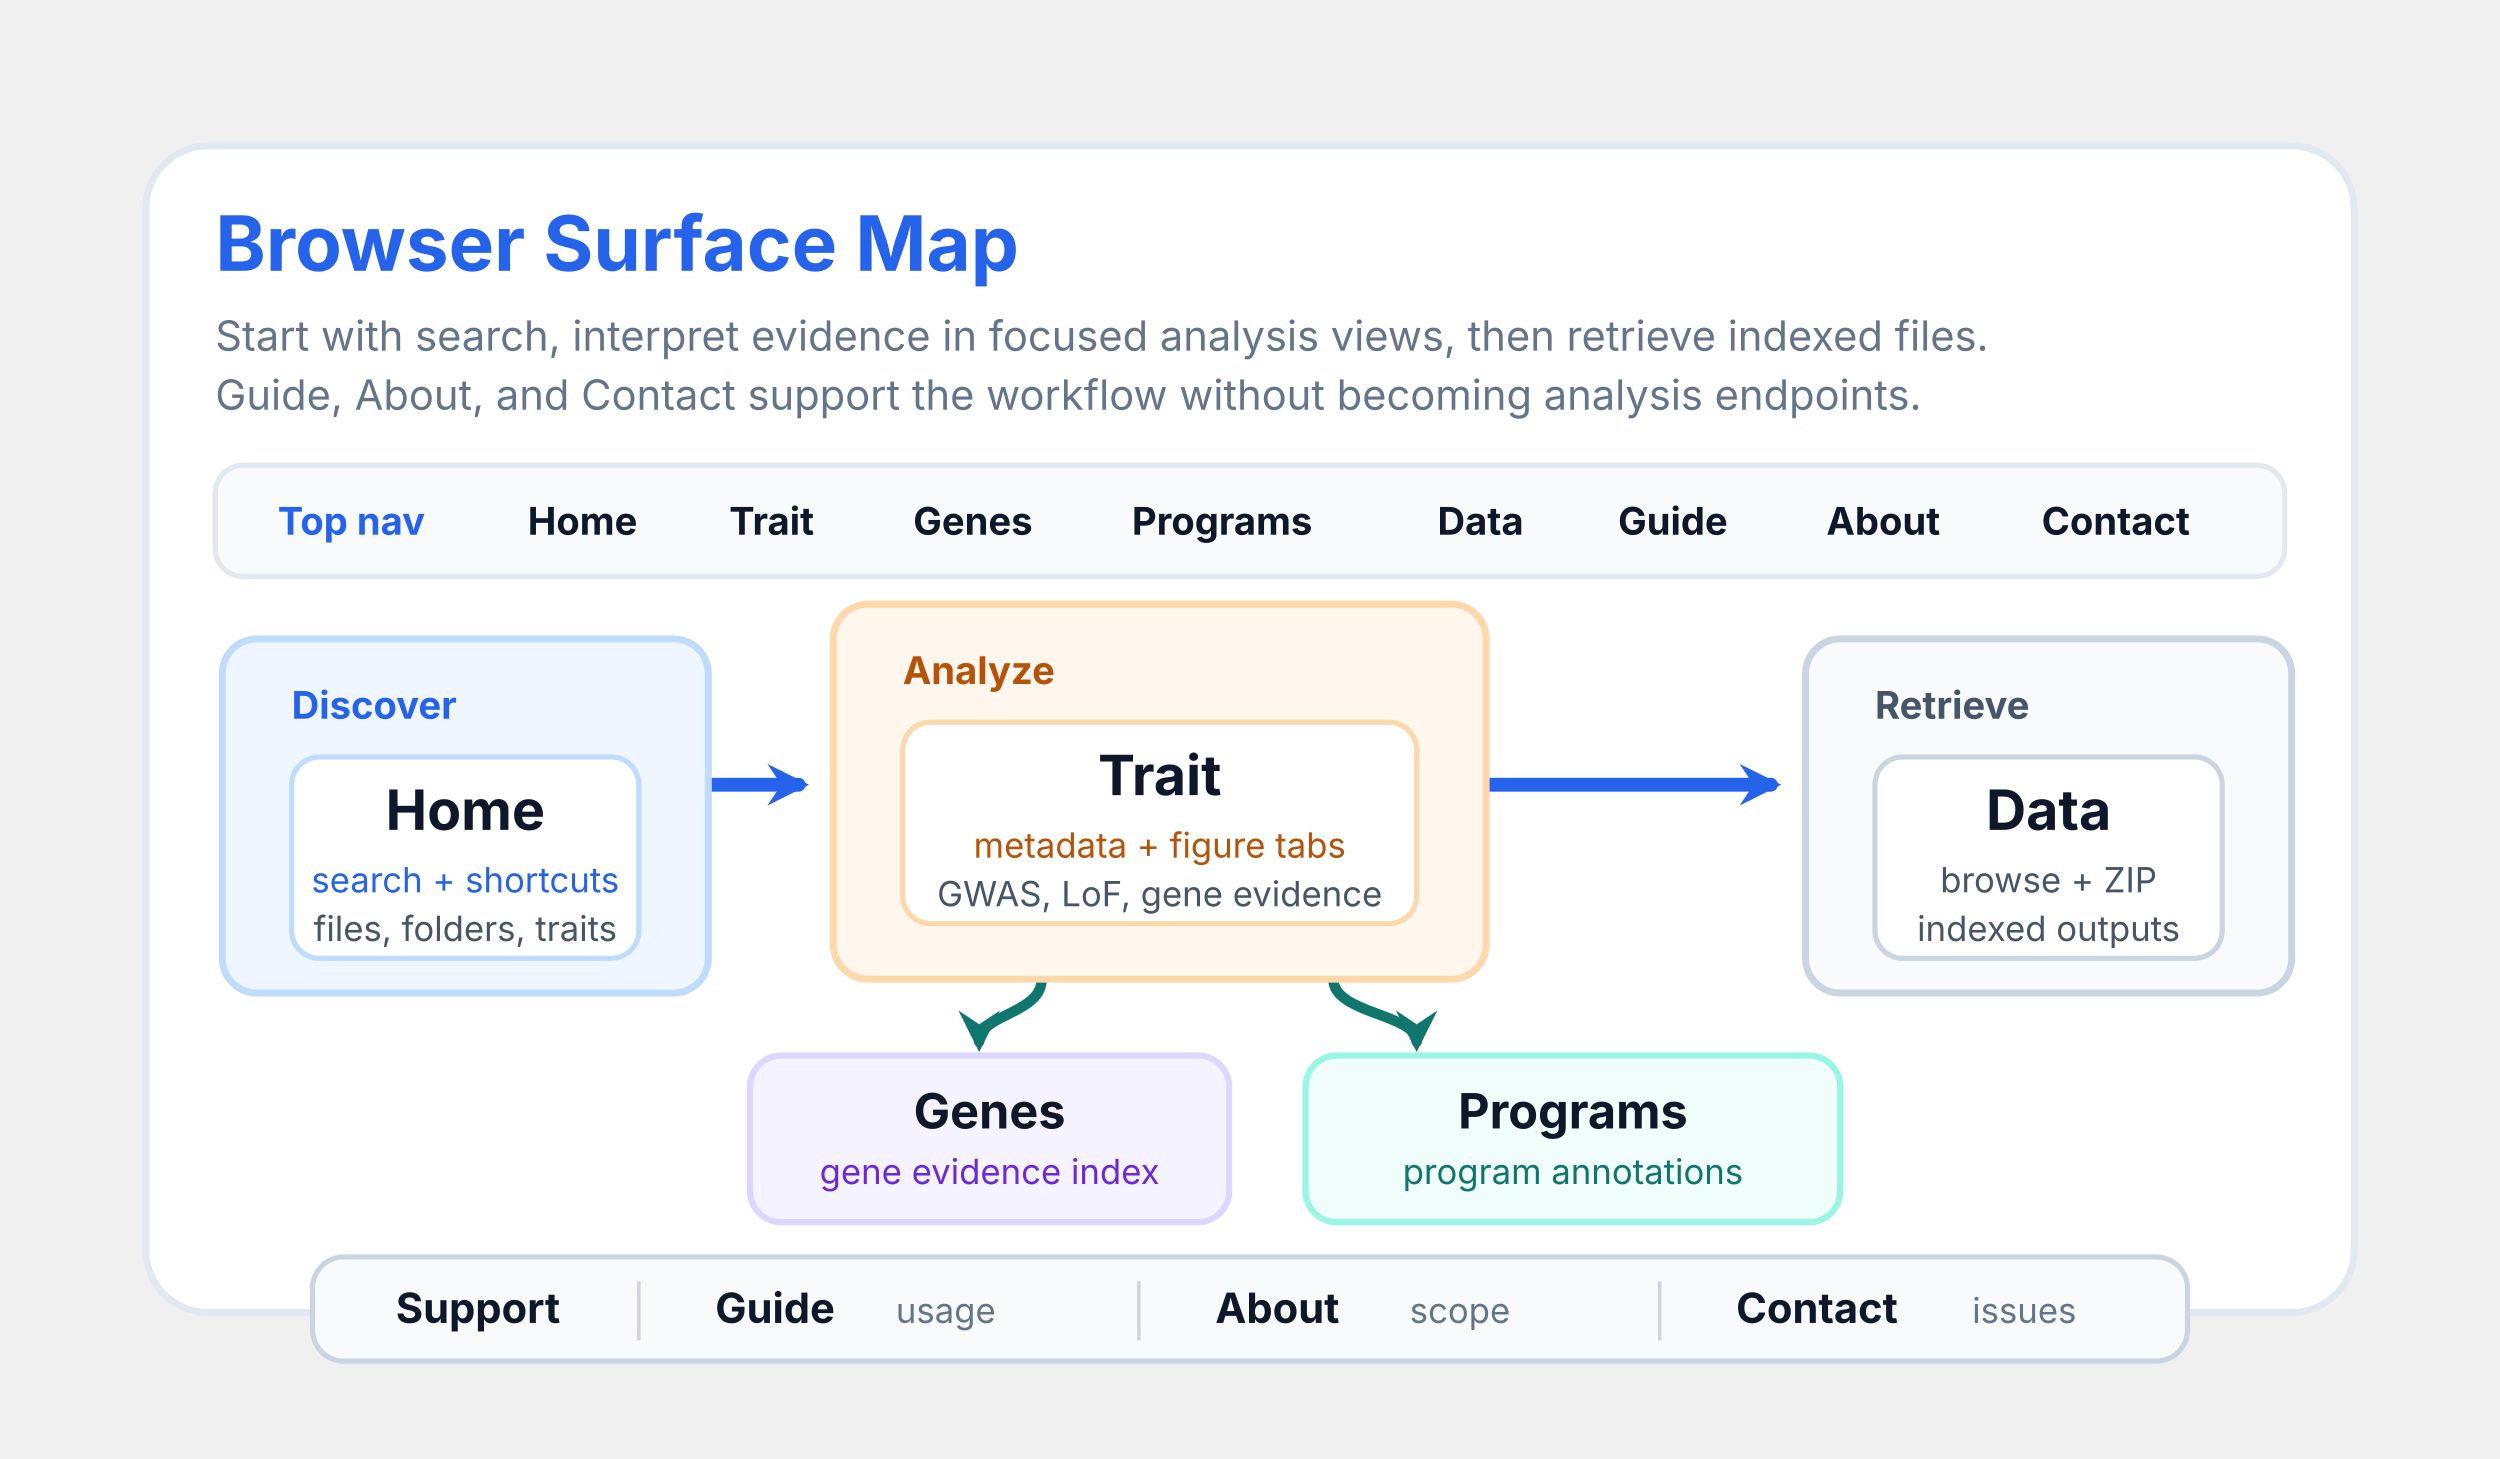
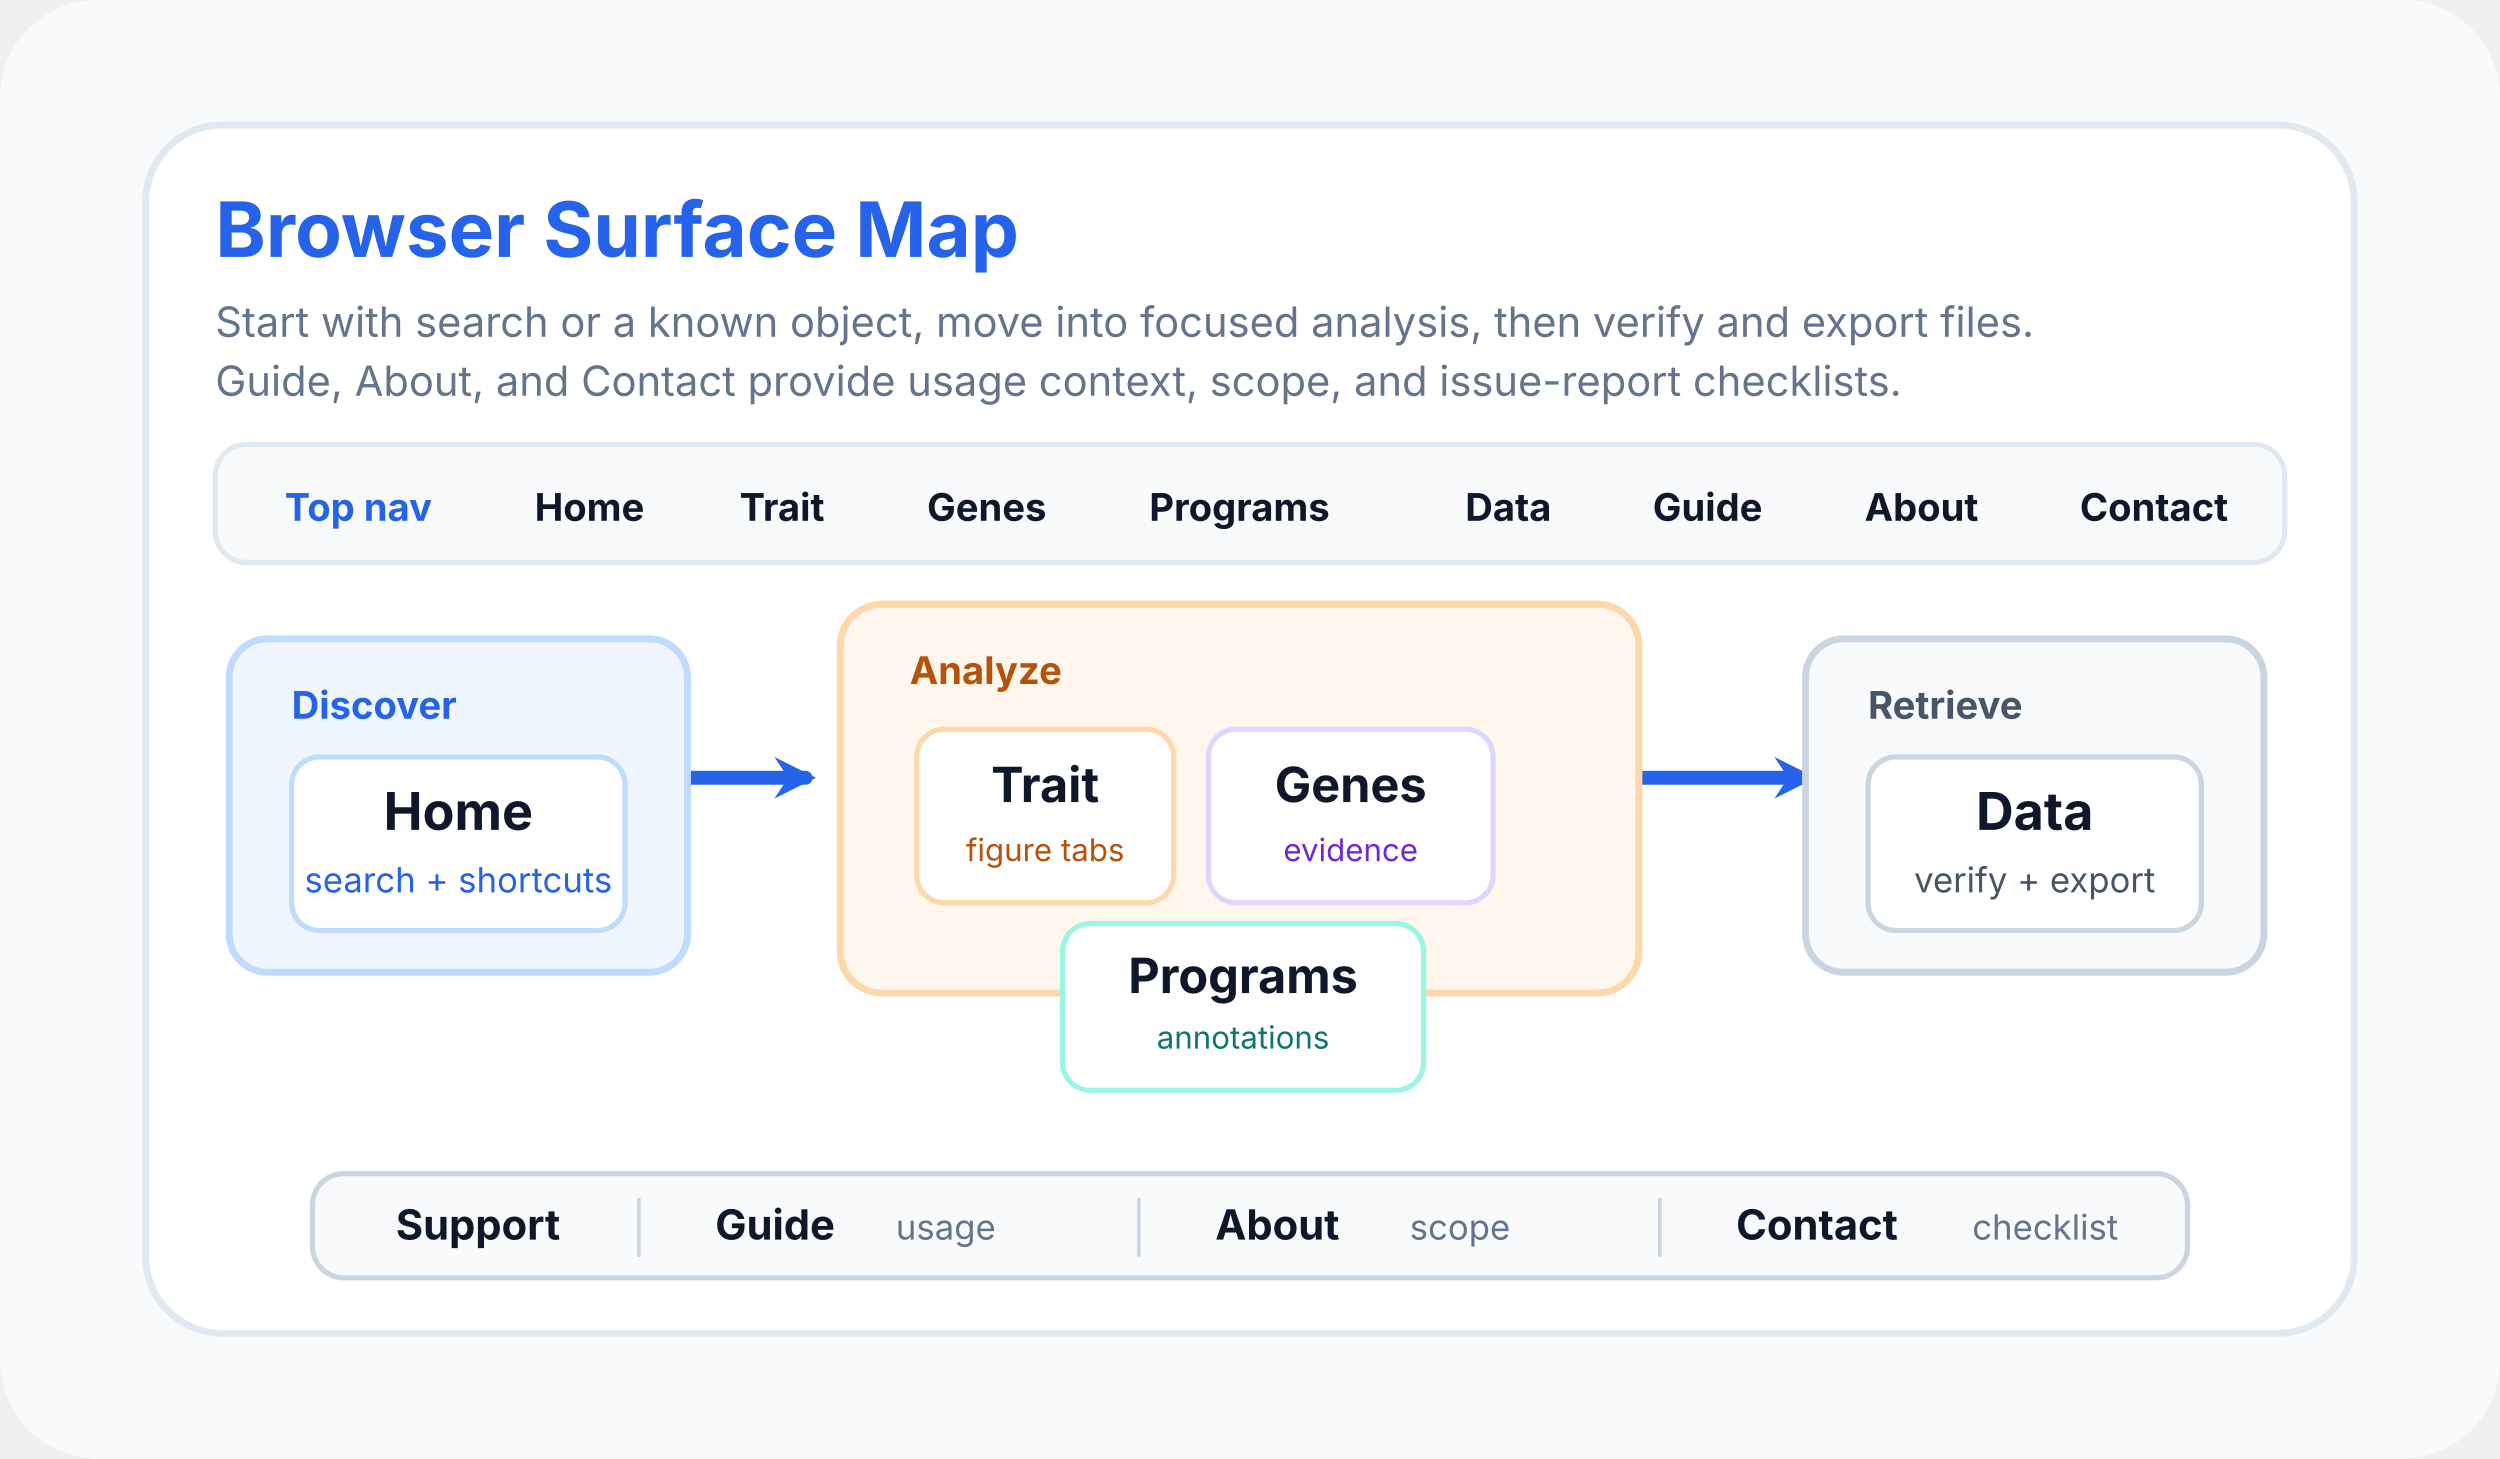
<svg xmlns="http://www.w3.org/2000/svg" width="720" height="420" viewBox="0 0 720 420" fill="none">
  <defs>
-     <marker id="surface-arrow-blue" markerWidth="14" markerHeight="14" refX="10" refY="7" orient="auto" markerUnits="userSpaceOnUse">
+     <marker id="surface-arrow-primary" markerWidth="14" markerHeight="14" refX="10" refY="7" orient="auto" markerUnits="userSpaceOnUse">
      <path d="M1 1 L13 7 L1 13 L5 7 Z" fill="#2563EB" />
    </marker>
-     <marker id="surface-arrow-green" markerWidth="14" markerHeight="14" refX="10" refY="7" orient="auto" markerUnits="userSpaceOnUse">
+     <marker id="surface-arrow-accent" markerWidth="14" markerHeight="14" refX="10" refY="7" orient="auto" markerUnits="userSpaceOnUse">
      <path d="M1 1 L13 7 L1 13 L5 7 Z" fill="#0F766E" />
    </marker>
  </defs>
-   <rect x="42" y="42" width="636" height="336" rx="18" fill="white" stroke="#E2E8F0" stroke-width="2" />
-   <text x="62" y="78" fill="#2563EB" font-family="Inter, Arial, Helvetica, sans-serif" font-size="22" font-weight="700">Browser Surface Map</text>
-   <text x="62" y="101" fill="#64748B" font-family="Inter, Arial, Helvetica, sans-serif" font-size="12">Start with search, interpret evidence in focused analysis views, then retrieve indexed files.</text>
-   <text x="62" y="118" fill="#64748B" font-family="Inter, Arial, Helvetica, sans-serif" font-size="12">Guide, About, and Contact support the workflow without becoming analysis endpoints.</text>
-   <rect x="62" y="134" width="596" height="32" rx="8" fill="#F8FAFC" stroke="#E2E8F0" stroke-width="1.5" />
-   <text x="80" y="154" fill="#2563EB" font-family="Inter, Arial, Helvetica, sans-serif" font-size="11" font-weight="700">Top nav</text>
-   <text x="152" y="154" fill="#0F172A" font-family="Inter, Arial, Helvetica, sans-serif" font-size="11" font-weight="650">Home</text>
-   <text x="210" y="154" fill="#0F172A" font-family="Inter, Arial, Helvetica, sans-serif" font-size="11" font-weight="650">Trait</text>
-   <text x="263" y="154" fill="#0F172A" font-family="Inter, Arial, Helvetica, sans-serif" font-size="11" font-weight="650">Genes</text>
-   <text x="326" y="154" fill="#0F172A" font-family="Inter, Arial, Helvetica, sans-serif" font-size="11" font-weight="650">Programs</text>
-   <text x="414" y="154" fill="#0F172A" font-family="Inter, Arial, Helvetica, sans-serif" font-size="11" font-weight="650">Data</text>
-   <text x="466" y="154" fill="#0F172A" font-family="Inter, Arial, Helvetica, sans-serif" font-size="11" font-weight="650">Guide</text>
-   <text x="526" y="154" fill="#0F172A" font-family="Inter, Arial, Helvetica, sans-serif" font-size="11" font-weight="650">About</text>
-   <text x="588" y="154" fill="#0F172A" font-family="Inter, Arial, Helvetica, sans-serif" font-size="11" font-weight="650">Contact</text>
-   <path d="M204 226 H230" stroke="#2563EB" stroke-width="4" stroke-linecap="round" marker-end="url(#surface-arrow-blue)" />
-   <path d="M428 226 H510" stroke="#2563EB" stroke-width="4" stroke-linecap="round" marker-end="url(#surface-arrow-blue)" />
-   <path d="M300 282 C300 292 282 292 282 300" stroke="#0F766E" stroke-width="3" stroke-linecap="round" fill="none" marker-end="url(#surface-arrow-green)" />
-   <path d="M384 282 C384 292 408 292 408 300" stroke="#0F766E" stroke-width="3" stroke-linecap="round" fill="none" marker-end="url(#surface-arrow-green)" />
-   <rect x="64" y="184" width="140" height="102" rx="10" fill="#EFF6FF" stroke="#BFDBFE" stroke-width="2" />
+   <rect width="720" height="420" rx="28" fill="#F8FAFC" />
+   <rect x="42" y="36" width="636" height="348" rx="22" fill="white" stroke="#E2E8F0" stroke-width="2" />
+   <text x="62" y="74" fill="#2563EB" font-family="Inter, Arial, Helvetica, sans-serif" font-size="22" font-weight="700">Browser Surface Map</text>
+   <text x="62" y="97" fill="#64748B" font-family="Inter, Arial, Helvetica, sans-serif" font-size="12">Start with search or a known object, move into focused analysis, then verify and export files.</text>
+   <text x="62" y="114" fill="#64748B" font-family="Inter, Arial, Helvetica, sans-serif" font-size="12">Guide, About, and Contact provide usage context, scope, and issue-report checklists.</text>
+   <rect x="62" y="128" width="596" height="34" rx="9" fill="#F8FAFC" stroke="#E2E8F0" stroke-width="1.5" />
+   <text x="82" y="150" fill="#2563EB" font-family="Inter, Arial, Helvetica, sans-serif" font-size="11" font-weight="700">Top nav</text>
+   <text x="154" y="150" fill="#0F172A" font-family="Inter, Arial, Helvetica, sans-serif" font-size="11" font-weight="650">Home</text>
+   <text x="213" y="150" fill="#0F172A" font-family="Inter, Arial, Helvetica, sans-serif" font-size="11" font-weight="650">Trait</text>
+   <text x="267" y="150" fill="#0F172A" font-family="Inter, Arial, Helvetica, sans-serif" font-size="11" font-weight="650">Genes</text>
+   <text x="331" y="150" fill="#0F172A" font-family="Inter, Arial, Helvetica, sans-serif" font-size="11" font-weight="650">Programs</text>
+   <text x="422" y="150" fill="#0F172A" font-family="Inter, Arial, Helvetica, sans-serif" font-size="11" font-weight="650">Data</text>
+   <text x="476" y="150" fill="#0F172A" font-family="Inter, Arial, Helvetica, sans-serif" font-size="11" font-weight="650">Guide</text>
+   <text x="537" y="150" fill="#0F172A" font-family="Inter, Arial, Helvetica, sans-serif" font-size="11" font-weight="650">About</text>
+   <text x="599" y="150" fill="#0F172A" font-family="Inter, Arial, Helvetica, sans-serif" font-size="11" font-weight="650">Contact</text>
+   <path d="M198 224 H232" stroke="#2563EB" stroke-width="4" stroke-linecap="round" marker-end="url(#surface-arrow-primary)" />
+   <path d="M472 224 H520" stroke="#2563EB" stroke-width="4" stroke-linecap="round" marker-end="url(#surface-arrow-primary)" />
+   <path d="M356 286 V300" stroke="#0F766E" stroke-width="3" stroke-linecap="round" marker-end="url(#surface-arrow-accent)" />
+   <rect x="66" y="184" width="132" height="96" rx="11" fill="#EFF6FF" stroke="#BFDBFE" stroke-width="2" />
  <text x="84" y="207" fill="#2563EB" font-family="Inter, Arial, Helvetica, sans-serif" font-size="11" font-weight="700">Discover</text>
-   <rect x="84" y="218" width="100" height="58" rx="8" fill="white" stroke="#BFDBFE" stroke-width="1.5" />
-   <text x="134" y="239" text-anchor="middle" fill="#0F172A" font-family="Inter, Arial, Helvetica, sans-serif" font-size="16" font-weight="700">Home</text>
-   <text x="134" y="257" text-anchor="middle" fill="#2563EB" font-family="Inter, Arial, Helvetica, sans-serif" font-size="10">search + shortcuts</text>
-   <text x="134" y="271" text-anchor="middle" fill="#475569" font-family="Inter, Arial, Helvetica, sans-serif" font-size="10">files, folders, traits</text>
-   <rect x="240" y="174" width="188" height="108" rx="10" fill="#FFF7ED" stroke="#FED7AA" stroke-width="2" />
-   <text x="260" y="197" fill="#B45309" font-family="Inter, Arial, Helvetica, sans-serif" font-size="11" font-weight="700">Analyze</text>
-   <rect x="260" y="208" width="148" height="58" rx="8" fill="white" stroke="#FED7AA" stroke-width="1.5" />
-   <text x="334" y="229" text-anchor="middle" fill="#0F172A" font-family="Inter, Arial, Helvetica, sans-serif" font-size="16" font-weight="700">Trait</text>
-   <text x="334" y="247" text-anchor="middle" fill="#B45309" font-family="Inter, Arial, Helvetica, sans-serif" font-size="10">metadata + figure tabs</text>
-   <text x="334" y="261" text-anchor="middle" fill="#475569" font-family="Inter, Arial, Helvetica, sans-serif" font-size="10">GWAS, LoF, gene evidence</text>
-   <rect x="520" y="184" width="140" height="102" rx="10" fill="#F8FAFC" stroke="#CBD5E1" stroke-width="2" />
-   <text x="540" y="207" fill="#475569" font-family="Inter, Arial, Helvetica, sans-serif" font-size="11" font-weight="700">Retrieve</text>
-   <rect x="540" y="218" width="100" height="58" rx="8" fill="white" stroke="#CBD5E1" stroke-width="1.5" />
-   <text x="590" y="239" text-anchor="middle" fill="#0F172A" font-family="Inter, Arial, Helvetica, sans-serif" font-size="16" font-weight="700">Data</text>
-   <text x="590" y="257" text-anchor="middle" fill="#475569" font-family="Inter, Arial, Helvetica, sans-serif" font-size="10">browse + ZIP</text>
-   <text x="590" y="271" text-anchor="middle" fill="#475569" font-family="Inter, Arial, Helvetica, sans-serif" font-size="10">indexed outputs</text>
-   <rect x="216" y="304" width="138" height="48" rx="9" fill="#F5F3FF" stroke="#DDD6FE" stroke-width="1.8" />
-   <text x="285" y="325" text-anchor="middle" fill="#0F172A" font-family="Inter, Arial, Helvetica, sans-serif" font-size="14" font-weight="700">Genes</text>
-   <text x="285" y="341" text-anchor="middle" fill="#6D28D9" font-family="Inter, Arial, Helvetica, sans-serif" font-size="10">gene evidence index</text>
-   <rect x="376" y="304" width="154" height="48" rx="9" fill="#F0FDFA" stroke="#99F6E4" stroke-width="1.8" />
-   <text x="453" y="325" text-anchor="middle" fill="#0F172A" font-family="Inter, Arial, Helvetica, sans-serif" font-size="14" font-weight="700">Programs</text>
-   <text x="453" y="341" text-anchor="middle" fill="#0F766E" font-family="Inter, Arial, Helvetica, sans-serif" font-size="10">program annotations</text>
-   <rect x="90" y="362" width="540" height="30" rx="9" fill="#F8FAFC" stroke="#CBD5E1" stroke-width="1.5" />
-   <text x="114" y="381" fill="#0F172A" font-family="Inter, Arial, Helvetica, sans-serif" font-size="12" font-weight="700">Support</text>
-   <line x1="184" y1="369" x2="184" y2="386" stroke="#CBD5E1" stroke-width="1" />
-   <text x="206" y="381" fill="#0F172A" font-family="Inter, Arial, Helvetica, sans-serif" font-size="12" font-weight="700">Guide</text>
-   <text x="258" y="381" fill="#64748B" font-family="Inter, Arial, Helvetica, sans-serif" font-size="10">usage</text>
-   <line x1="328" y1="369" x2="328" y2="386" stroke="#CBD5E1" stroke-width="1" />
-   <text x="350" y="381" fill="#0F172A" font-family="Inter, Arial, Helvetica, sans-serif" font-size="12" font-weight="700">About</text>
-   <text x="406" y="381" fill="#64748B" font-family="Inter, Arial, Helvetica, sans-serif" font-size="10">scope</text>
-   <line x1="478" y1="369" x2="478" y2="386" stroke="#CBD5E1" stroke-width="1" />
-   <text x="500" y="381" fill="#0F172A" font-family="Inter, Arial, Helvetica, sans-serif" font-size="12" font-weight="700">Contact</text>
-   <text x="568" y="381" fill="#64748B" font-family="Inter, Arial, Helvetica, sans-serif" font-size="10">issues</text>
+   <rect x="84" y="218" width="96" height="50" rx="8" fill="white" stroke="#BFDBFE" stroke-width="1.5" />
+   <text x="132" y="239" text-anchor="middle" fill="#0F172A" font-family="Inter, Arial, Helvetica, sans-serif" font-size="15" font-weight="700">Home</text>
+   <text x="132" y="257" text-anchor="middle" fill="#2563EB" font-family="Inter, Arial, Helvetica, sans-serif" font-size="10">search + shortcuts</text>
+   <rect x="242" y="174" width="230" height="112" rx="12" fill="#FFF7ED" stroke="#FED7AA" stroke-width="2" />
+   <text x="262" y="197" fill="#B45309" font-family="Inter, Arial, Helvetica, sans-serif" font-size="11" font-weight="700">Analyze</text>
+   <rect x="264" y="210" width="74" height="50" rx="8" fill="white" stroke="#FED7AA" stroke-width="1.5" />
+   <text x="301" y="231" text-anchor="middle" fill="#0F172A" font-family="Inter, Arial, Helvetica, sans-serif" font-size="14" font-weight="700">Trait</text>
+   <text x="301" y="248" text-anchor="middle" fill="#B45309" font-family="Inter, Arial, Helvetica, sans-serif" font-size="9">figure tabs</text>
+   <rect x="348" y="210" width="82" height="50" rx="8" fill="white" stroke="#DDD6FE" stroke-width="1.5" />
+   <text x="389" y="231" text-anchor="middle" fill="#0F172A" font-family="Inter, Arial, Helvetica, sans-serif" font-size="14" font-weight="700">Genes</text>
+   <text x="389" y="248" text-anchor="middle" fill="#6D28D9" font-family="Inter, Arial, Helvetica, sans-serif" font-size="9">evidence</text>
+   <rect x="306" y="266" width="104" height="48" rx="8" fill="white" stroke="#99F6E4" stroke-width="1.5" />
+   <text x="358" y="286" text-anchor="middle" fill="#0F172A" font-family="Inter, Arial, Helvetica, sans-serif" font-size="14" font-weight="700">Programs</text>
+   <text x="358" y="302" text-anchor="middle" fill="#0F766E" font-family="Inter, Arial, Helvetica, sans-serif" font-size="9">annotations</text>
+   <rect x="520" y="184" width="132" height="96" rx="11" fill="#F8FAFC" stroke="#CBD5E1" stroke-width="2" />
+   <text x="538" y="207" fill="#475569" font-family="Inter, Arial, Helvetica, sans-serif" font-size="11" font-weight="700">Retrieve</text>
+   <rect x="538" y="218" width="96" height="50" rx="8" fill="white" stroke="#CBD5E1" stroke-width="1.5" />
+   <text x="586" y="239" text-anchor="middle" fill="#0F172A" font-family="Inter, Arial, Helvetica, sans-serif" font-size="15" font-weight="700">Data</text>
+   <text x="586" y="257" text-anchor="middle" fill="#475569" font-family="Inter, Arial, Helvetica, sans-serif" font-size="10">verify + export</text>
+   <rect x="90" y="338" width="540" height="30" rx="9" fill="#F8FAFC" stroke="#CBD5E1" stroke-width="1.5" />
+   <text x="114" y="357" fill="#0F172A" font-family="Inter, Arial, Helvetica, sans-serif" font-size="12" font-weight="700">Support</text>
+   <line x1="184" y1="345" x2="184" y2="362" stroke="#CBD5E1" stroke-width="1" />
+   <text x="206" y="357" fill="#0F172A" font-family="Inter, Arial, Helvetica, sans-serif" font-size="12" font-weight="700">Guide</text>
+   <text x="258" y="357" fill="#64748B" font-family="Inter, Arial, Helvetica, sans-serif" font-size="10">usage</text>
+   <line x1="328" y1="345" x2="328" y2="362" stroke="#CBD5E1" stroke-width="1" />
+   <text x="350" y="357" fill="#0F172A" font-family="Inter, Arial, Helvetica, sans-serif" font-size="12" font-weight="700">About</text>
+   <text x="406" y="357" fill="#64748B" font-family="Inter, Arial, Helvetica, sans-serif" font-size="10">scope</text>
+   <line x1="478" y1="345" x2="478" y2="362" stroke="#CBD5E1" stroke-width="1" />
+   <text x="500" y="357" fill="#0F172A" font-family="Inter, Arial, Helvetica, sans-serif" font-size="12" font-weight="700">Contact</text>
+   <text x="568" y="357" fill="#64748B" font-family="Inter, Arial, Helvetica, sans-serif" font-size="10">checklist</text>
</svg>
